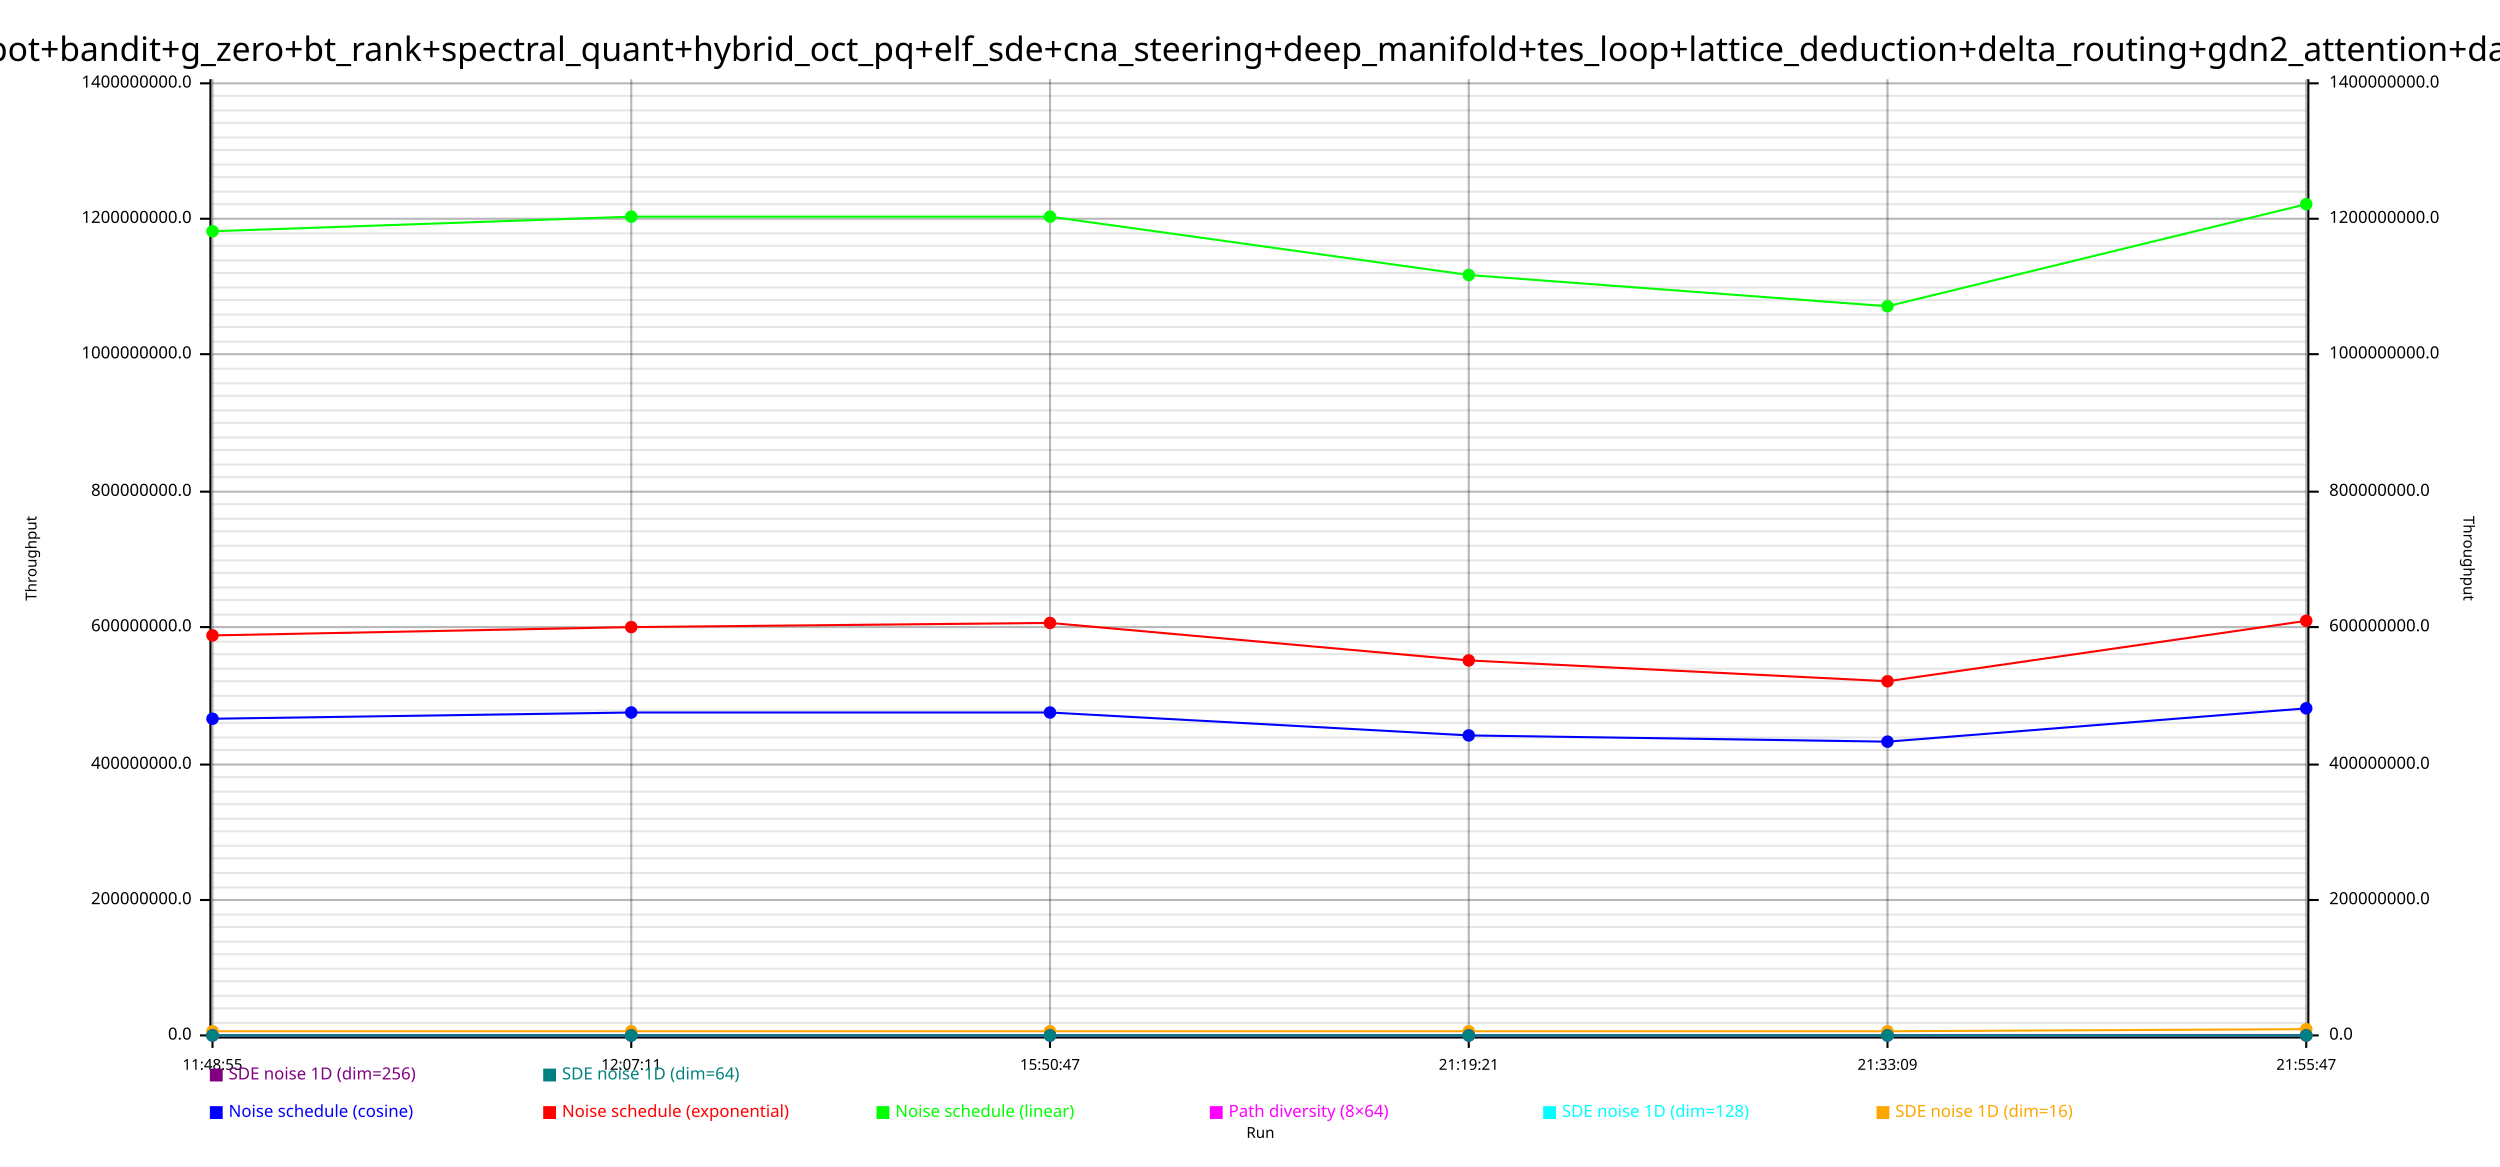
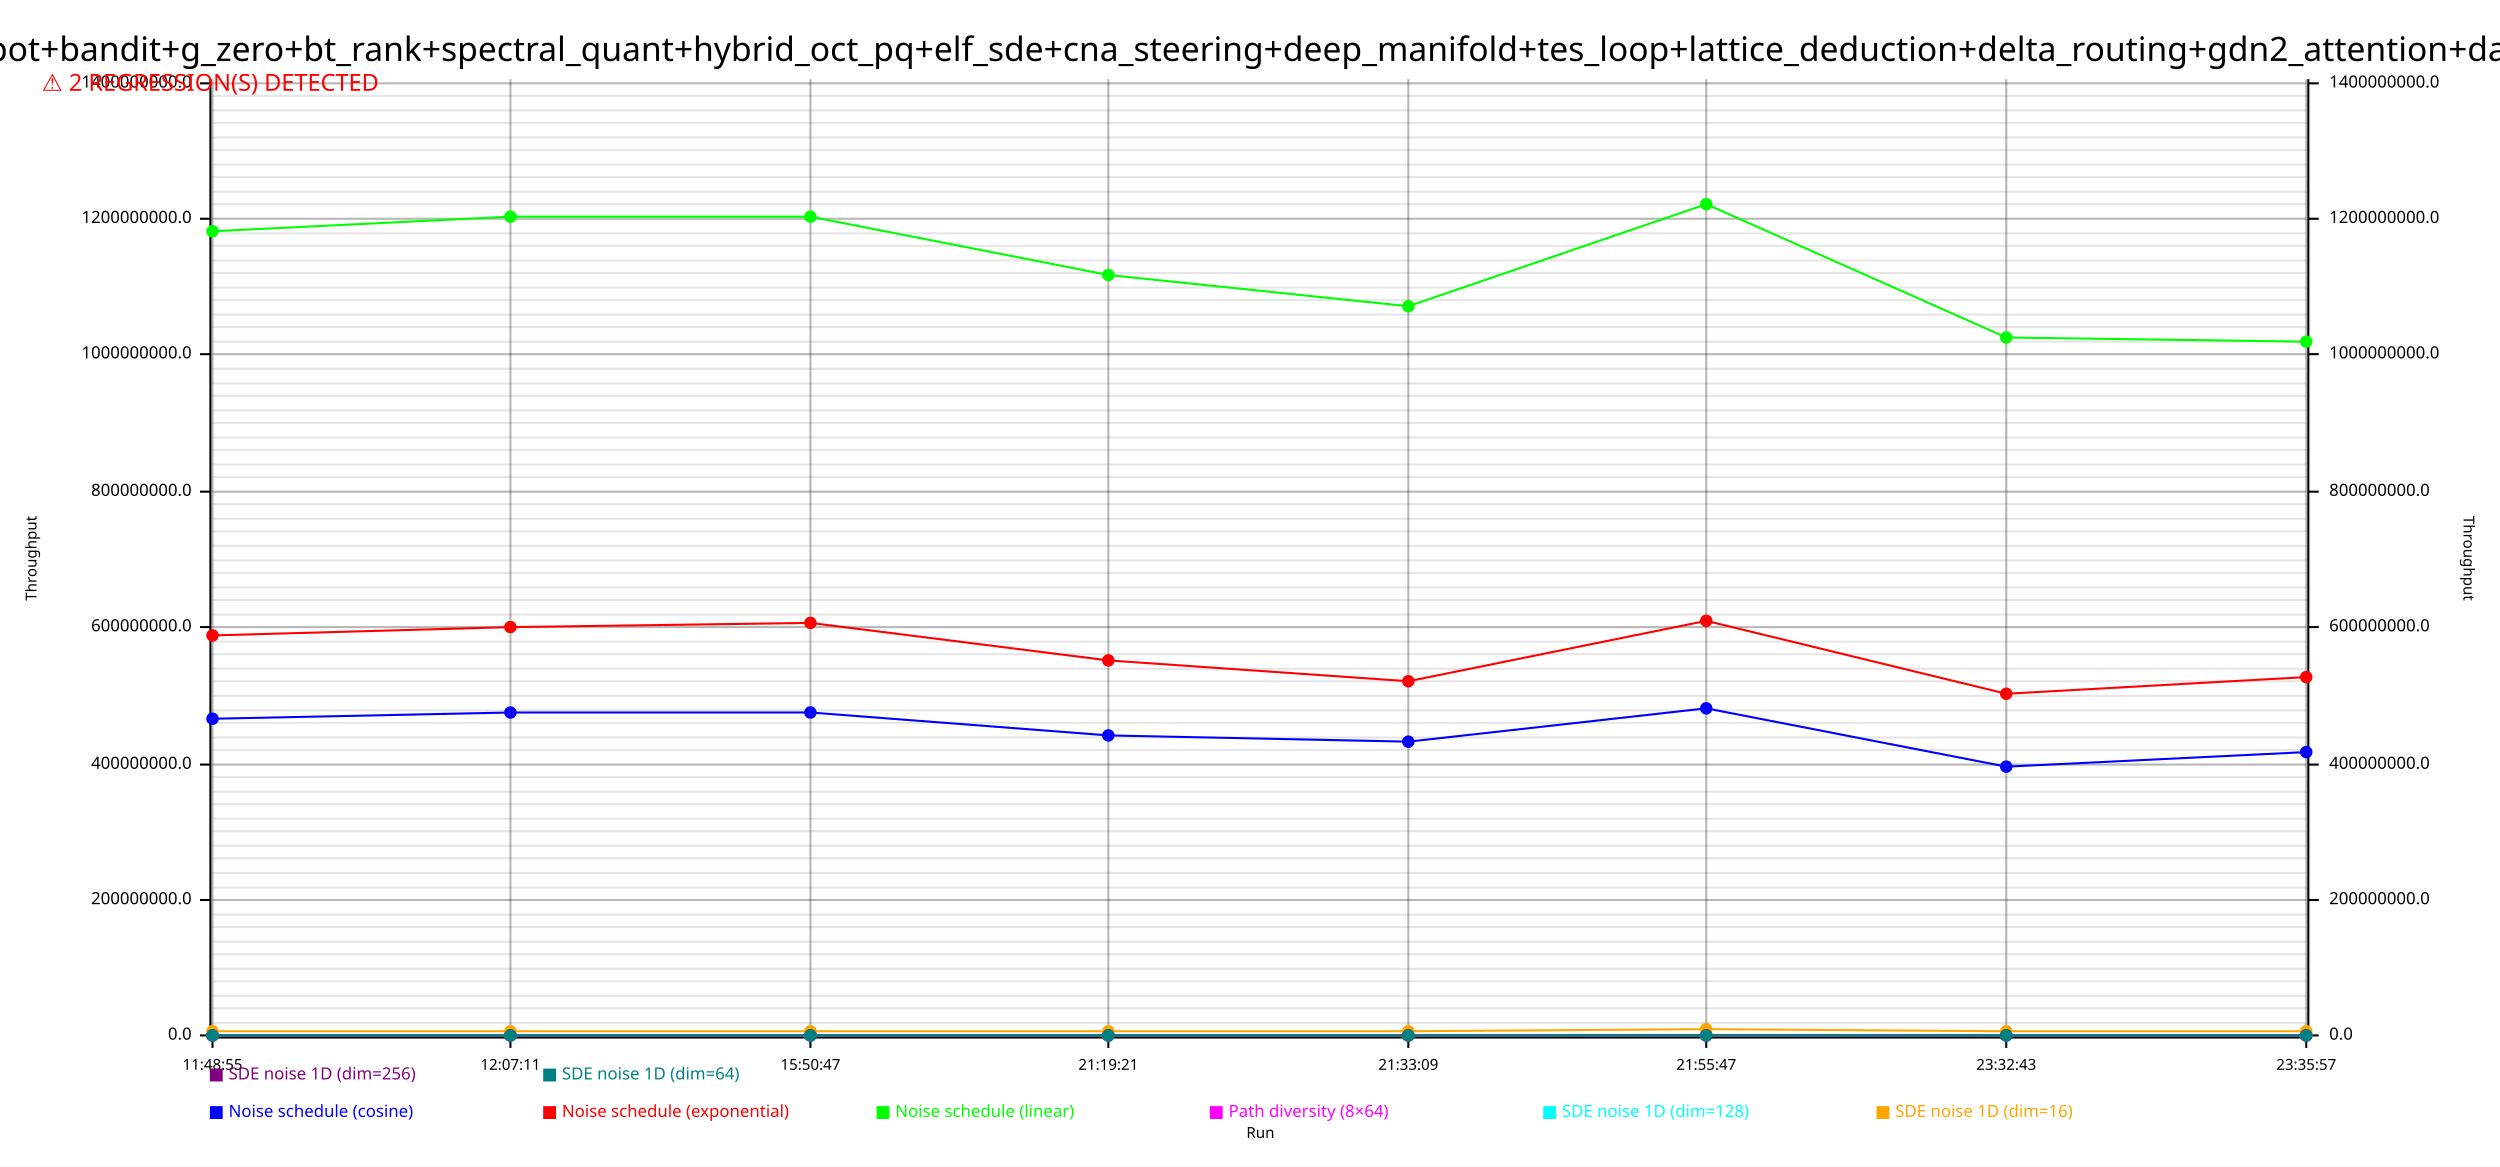
<svg xmlns="http://www.w3.org/2000/svg" width="1200" height="560" viewBox="0 0 1200 560">
  <rect x="0" y="0" width="1200" height="560" opacity="1" fill="#FFFFFF" stroke="none" />
  <text x="600" y="17" dy="0.76em" text-anchor="middle" font-family="sans-serif" font-size="16.129" opacity="1" fill="#000000">
Noise — Time Series [sparse_mlp+domain_latent+ppot+bandit+g_zero+bt_rank+spectral_quant+hybrid_oct_pq+elf_sde+cna_steering+deep_manifold+tes_loop+lattice_deduction+delta_routing+gdn2_attention+dash_attn+dreamer+lt2_looped+plasma_path+tf_loop]
</text>
  <line opacity="0.1" stroke="#000000" stroke-width="1" x1="102" y1="497" x2="102" y2="38" />
-   <line opacity="0.1" stroke="#000000" stroke-width="1" x1="303" y1="497" x2="303" y2="38" />
-   <line opacity="0.1" stroke="#000000" stroke-width="1" x1="504" y1="497" x2="504" y2="38" />
-   <line opacity="0.1" stroke="#000000" stroke-width="1" x1="705" y1="497" x2="705" y2="38" />
-   <line opacity="0.1" stroke="#000000" stroke-width="1" x1="906" y1="497" x2="906" y2="38" />
+   <line opacity="0.1" stroke="#000000" stroke-width="1" x1="245" y1="497" x2="245" y2="38" />
+   <line opacity="0.1" stroke="#000000" stroke-width="1" x1="389" y1="497" x2="389" y2="38" />
+   <line opacity="0.1" stroke="#000000" stroke-width="1" x1="532" y1="497" x2="532" y2="38" />
+   <line opacity="0.1" stroke="#000000" stroke-width="1" x1="676" y1="497" x2="676" y2="38" />
+   <line opacity="0.1" stroke="#000000" stroke-width="1" x1="819" y1="497" x2="819" y2="38" />
+   <line opacity="0.1" stroke="#000000" stroke-width="1" x1="963" y1="497" x2="963" y2="38" />
  <line opacity="0.1" stroke="#000000" stroke-width="1" x1="1107" y1="497" x2="1107" y2="38" />
  <line opacity="0.1" stroke="#000000" stroke-width="1" x1="102" y1="497" x2="1107" y2="497" />
  <line opacity="0.1" stroke="#000000" stroke-width="1" x1="102" y1="491" x2="1107" y2="491" />
  <line opacity="0.1" stroke="#000000" stroke-width="1" x1="102" y1="484" x2="1107" y2="484" />
  <line opacity="0.1" stroke="#000000" stroke-width="1" x1="102" y1="478" x2="1107" y2="478" />
  <line opacity="0.1" stroke="#000000" stroke-width="1" x1="102" y1="471" x2="1107" y2="471" />
  <line opacity="0.1" stroke="#000000" stroke-width="1" x1="102" y1="465" x2="1107" y2="465" />
  <line opacity="0.1" stroke="#000000" stroke-width="1" x1="102" y1="458" x2="1107" y2="458" />
  <line opacity="0.1" stroke="#000000" stroke-width="1" x1="102" y1="452" x2="1107" y2="452" />
  <line opacity="0.1" stroke="#000000" stroke-width="1" x1="102" y1="445" x2="1107" y2="445" />
  <line opacity="0.1" stroke="#000000" stroke-width="1" x1="102" y1="439" x2="1107" y2="439" />
  <line opacity="0.1" stroke="#000000" stroke-width="1" x1="102" y1="432" x2="1107" y2="432" />
  <line opacity="0.1" stroke="#000000" stroke-width="1" x1="102" y1="426" x2="1107" y2="426" />
  <line opacity="0.1" stroke="#000000" stroke-width="1" x1="102" y1="419" x2="1107" y2="419" />
  <line opacity="0.1" stroke="#000000" stroke-width="1" x1="102" y1="412" x2="1107" y2="412" />
  <line opacity="0.1" stroke="#000000" stroke-width="1" x1="102" y1="406" x2="1107" y2="406" />
  <line opacity="0.1" stroke="#000000" stroke-width="1" x1="102" y1="399" x2="1107" y2="399" />
  <line opacity="0.1" stroke="#000000" stroke-width="1" x1="102" y1="393" x2="1107" y2="393" />
  <line opacity="0.1" stroke="#000000" stroke-width="1" x1="102" y1="386" x2="1107" y2="386" />
  <line opacity="0.1" stroke="#000000" stroke-width="1" x1="102" y1="380" x2="1107" y2="380" />
  <line opacity="0.1" stroke="#000000" stroke-width="1" x1="102" y1="373" x2="1107" y2="373" />
  <line opacity="0.1" stroke="#000000" stroke-width="1" x1="102" y1="367" x2="1107" y2="367" />
  <line opacity="0.1" stroke="#000000" stroke-width="1" x1="102" y1="360" x2="1107" y2="360" />
  <line opacity="0.1" stroke="#000000" stroke-width="1" x1="102" y1="354" x2="1107" y2="354" />
  <line opacity="0.1" stroke="#000000" stroke-width="1" x1="102" y1="347" x2="1107" y2="347" />
  <line opacity="0.1" stroke="#000000" stroke-width="1" x1="102" y1="341" x2="1107" y2="341" />
  <line opacity="0.1" stroke="#000000" stroke-width="1" x1="102" y1="334" x2="1107" y2="334" />
  <line opacity="0.1" stroke="#000000" stroke-width="1" x1="102" y1="327" x2="1107" y2="327" />
  <line opacity="0.1" stroke="#000000" stroke-width="1" x1="102" y1="321" x2="1107" y2="321" />
  <line opacity="0.1" stroke="#000000" stroke-width="1" x1="102" y1="314" x2="1107" y2="314" />
  <line opacity="0.1" stroke="#000000" stroke-width="1" x1="102" y1="308" x2="1107" y2="308" />
  <line opacity="0.1" stroke="#000000" stroke-width="1" x1="102" y1="301" x2="1107" y2="301" />
  <line opacity="0.1" stroke="#000000" stroke-width="1" x1="102" y1="295" x2="1107" y2="295" />
  <line opacity="0.1" stroke="#000000" stroke-width="1" x1="102" y1="288" x2="1107" y2="288" />
  <line opacity="0.1" stroke="#000000" stroke-width="1" x1="102" y1="282" x2="1107" y2="282" />
  <line opacity="0.1" stroke="#000000" stroke-width="1" x1="102" y1="275" x2="1107" y2="275" />
  <line opacity="0.1" stroke="#000000" stroke-width="1" x1="102" y1="269" x2="1107" y2="269" />
  <line opacity="0.1" stroke="#000000" stroke-width="1" x1="102" y1="262" x2="1107" y2="262" />
  <line opacity="0.1" stroke="#000000" stroke-width="1" x1="102" y1="255" x2="1107" y2="255" />
  <line opacity="0.1" stroke="#000000" stroke-width="1" x1="102" y1="249" x2="1107" y2="249" />
  <line opacity="0.1" stroke="#000000" stroke-width="1" x1="102" y1="242" x2="1107" y2="242" />
  <line opacity="0.1" stroke="#000000" stroke-width="1" x1="102" y1="236" x2="1107" y2="236" />
  <line opacity="0.1" stroke="#000000" stroke-width="1" x1="102" y1="229" x2="1107" y2="229" />
  <line opacity="0.1" stroke="#000000" stroke-width="1" x1="102" y1="223" x2="1107" y2="223" />
  <line opacity="0.1" stroke="#000000" stroke-width="1" x1="102" y1="216" x2="1107" y2="216" />
  <line opacity="0.1" stroke="#000000" stroke-width="1" x1="102" y1="210" x2="1107" y2="210" />
  <line opacity="0.1" stroke="#000000" stroke-width="1" x1="102" y1="203" x2="1107" y2="203" />
  <line opacity="0.1" stroke="#000000" stroke-width="1" x1="102" y1="197" x2="1107" y2="197" />
  <line opacity="0.1" stroke="#000000" stroke-width="1" x1="102" y1="190" x2="1107" y2="190" />
  <line opacity="0.1" stroke="#000000" stroke-width="1" x1="102" y1="184" x2="1107" y2="184" />
  <line opacity="0.1" stroke="#000000" stroke-width="1" x1="102" y1="177" x2="1107" y2="177" />
  <line opacity="0.1" stroke="#000000" stroke-width="1" x1="102" y1="170" x2="1107" y2="170" />
  <line opacity="0.1" stroke="#000000" stroke-width="1" x1="102" y1="164" x2="1107" y2="164" />
  <line opacity="0.1" stroke="#000000" stroke-width="1" x1="102" y1="157" x2="1107" y2="157" />
  <line opacity="0.1" stroke="#000000" stroke-width="1" x1="102" y1="151" x2="1107" y2="151" />
  <line opacity="0.1" stroke="#000000" stroke-width="1" x1="102" y1="144" x2="1107" y2="144" />
  <line opacity="0.1" stroke="#000000" stroke-width="1" x1="102" y1="138" x2="1107" y2="138" />
  <line opacity="0.1" stroke="#000000" stroke-width="1" x1="102" y1="131" x2="1107" y2="131" />
  <line opacity="0.1" stroke="#000000" stroke-width="1" x1="102" y1="125" x2="1107" y2="125" />
  <line opacity="0.1" stroke="#000000" stroke-width="1" x1="102" y1="118" x2="1107" y2="118" />
  <line opacity="0.1" stroke="#000000" stroke-width="1" x1="102" y1="112" x2="1107" y2="112" />
  <line opacity="0.1" stroke="#000000" stroke-width="1" x1="102" y1="105" x2="1107" y2="105" />
  <line opacity="0.1" stroke="#000000" stroke-width="1" x1="102" y1="98" x2="1107" y2="98" />
  <line opacity="0.1" stroke="#000000" stroke-width="1" x1="102" y1="92" x2="1107" y2="92" />
  <line opacity="0.1" stroke="#000000" stroke-width="1" x1="102" y1="85" x2="1107" y2="85" />
  <line opacity="0.1" stroke="#000000" stroke-width="1" x1="102" y1="79" x2="1107" y2="79" />
  <line opacity="0.1" stroke="#000000" stroke-width="1" x1="102" y1="72" x2="1107" y2="72" />
  <line opacity="0.1" stroke="#000000" stroke-width="1" x1="102" y1="66" x2="1107" y2="66" />
  <line opacity="0.1" stroke="#000000" stroke-width="1" x1="102" y1="59" x2="1107" y2="59" />
  <line opacity="0.1" stroke="#000000" stroke-width="1" x1="102" y1="53" x2="1107" y2="53" />
  <line opacity="0.1" stroke="#000000" stroke-width="1" x1="102" y1="46" x2="1107" y2="46" />
  <line opacity="0.1" stroke="#000000" stroke-width="1" x1="102" y1="40" x2="1107" y2="40" />
  <text x="12" y="268" dy="0.76em" text-anchor="middle" font-family="sans-serif" font-size="7.258" opacity="1" fill="#000000" transform="rotate(270, 12, 268)">
Throughput
</text>
  <text x="605" y="548" dy="-0.5ex" text-anchor="middle" font-family="sans-serif" font-size="7.258" opacity="1" fill="#000000">
Run
</text>
  <text x="1188" y="268" dy="0.76em" text-anchor="middle" font-family="sans-serif" font-size="7.258" opacity="1" fill="#000000" transform="rotate(90, 1188, 268)">
Throughput
</text>
  <line opacity="0.2" stroke="#000000" stroke-width="1" x1="102" y1="497" x2="102" y2="38" />
-   <line opacity="0.2" stroke="#000000" stroke-width="1" x1="303" y1="497" x2="303" y2="38" />
-   <line opacity="0.2" stroke="#000000" stroke-width="1" x1="504" y1="497" x2="504" y2="38" />
-   <line opacity="0.2" stroke="#000000" stroke-width="1" x1="705" y1="497" x2="705" y2="38" />
-   <line opacity="0.2" stroke="#000000" stroke-width="1" x1="906" y1="497" x2="906" y2="38" />
+   <line opacity="0.2" stroke="#000000" stroke-width="1" x1="245" y1="497" x2="245" y2="38" />
+   <line opacity="0.2" stroke="#000000" stroke-width="1" x1="389" y1="497" x2="389" y2="38" />
+   <line opacity="0.2" stroke="#000000" stroke-width="1" x1="532" y1="497" x2="532" y2="38" />
+   <line opacity="0.2" stroke="#000000" stroke-width="1" x1="676" y1="497" x2="676" y2="38" />
+   <line opacity="0.2" stroke="#000000" stroke-width="1" x1="819" y1="497" x2="819" y2="38" />
+   <line opacity="0.2" stroke="#000000" stroke-width="1" x1="963" y1="497" x2="963" y2="38" />
  <line opacity="0.2" stroke="#000000" stroke-width="1" x1="1107" y1="497" x2="1107" y2="38" />
  <line opacity="0.2" stroke="#000000" stroke-width="1" x1="102" y1="497" x2="1107" y2="497" />
  <line opacity="0.2" stroke="#000000" stroke-width="1" x1="102" y1="432" x2="1107" y2="432" />
  <line opacity="0.2" stroke="#000000" stroke-width="1" x1="102" y1="367" x2="1107" y2="367" />
  <line opacity="0.2" stroke="#000000" stroke-width="1" x1="102" y1="301" x2="1107" y2="301" />
  <line opacity="0.2" stroke="#000000" stroke-width="1" x1="102" y1="236" x2="1107" y2="236" />
  <line opacity="0.2" stroke="#000000" stroke-width="1" x1="102" y1="170" x2="1107" y2="170" />
  <line opacity="0.2" stroke="#000000" stroke-width="1" x1="102" y1="105" x2="1107" y2="105" />
  <line opacity="0.2" stroke="#000000" stroke-width="1" x1="102" y1="40" x2="1107" y2="40" />
  <polyline fill="none" opacity="1" stroke="#000000" stroke-width="1" points="101,38 101,497 " />
  <text x="92" y="497" dy="0.5ex" text-anchor="end" font-family="sans-serif" font-size="8.065" opacity="1" fill="#000000">
0.0
</text>
  <polyline fill="none" opacity="1" stroke="#000000" stroke-width="1" points="96,497 101,497 " />
  <text x="92" y="432" dy="0.5ex" text-anchor="end" font-family="sans-serif" font-size="8.065" opacity="1" fill="#000000">
200000000.0
</text>
  <polyline fill="none" opacity="1" stroke="#000000" stroke-width="1" points="96,432 101,432 " />
  <text x="92" y="367" dy="0.5ex" text-anchor="end" font-family="sans-serif" font-size="8.065" opacity="1" fill="#000000">
400000000.0
</text>
  <polyline fill="none" opacity="1" stroke="#000000" stroke-width="1" points="96,367 101,367 " />
  <text x="92" y="301" dy="0.5ex" text-anchor="end" font-family="sans-serif" font-size="8.065" opacity="1" fill="#000000">
600000000.0
</text>
  <polyline fill="none" opacity="1" stroke="#000000" stroke-width="1" points="96,301 101,301 " />
  <text x="92" y="236" dy="0.5ex" text-anchor="end" font-family="sans-serif" font-size="8.065" opacity="1" fill="#000000">
800000000.0
</text>
  <polyline fill="none" opacity="1" stroke="#000000" stroke-width="1" points="96,236 101,236 " />
  <text x="92" y="170" dy="0.5ex" text-anchor="end" font-family="sans-serif" font-size="8.065" opacity="1" fill="#000000">
1000000000.0
</text>
  <polyline fill="none" opacity="1" stroke="#000000" stroke-width="1" points="96,170 101,170 " />
  <text x="92" y="105" dy="0.5ex" text-anchor="end" font-family="sans-serif" font-size="8.065" opacity="1" fill="#000000">
1200000000.0
</text>
  <polyline fill="none" opacity="1" stroke="#000000" stroke-width="1" points="96,105 101,105 " />
  <text x="92" y="40" dy="0.5ex" text-anchor="end" font-family="sans-serif" font-size="8.065" opacity="1" fill="#000000">
1400000000.0
</text>
  <polyline fill="none" opacity="1" stroke="#000000" stroke-width="1" points="96,40 101,40 " />
  <polyline fill="none" opacity="1" stroke="#000000" stroke-width="1" points="102,498 1107,498 " />
  <text x="102" y="508" dy="0.76em" text-anchor="middle" font-family="sans-serif" font-size="7.258" opacity="1" fill="#000000">
11:48:55
</text>
  <polyline fill="none" opacity="1" stroke="#000000" stroke-width="1" points="102,498 102,503 " />
-   <text x="303" y="508" dy="0.76em" text-anchor="middle" font-family="sans-serif" font-size="7.258" opacity="1" fill="#000000">
+   <text x="245" y="508" dy="0.76em" text-anchor="middle" font-family="sans-serif" font-size="7.258" opacity="1" fill="#000000">
12:07:11
</text>
-   <polyline fill="none" opacity="1" stroke="#000000" stroke-width="1" points="303,498 303,503 " />
-   <text x="504" y="508" dy="0.76em" text-anchor="middle" font-family="sans-serif" font-size="7.258" opacity="1" fill="#000000">
+   <polyline fill="none" opacity="1" stroke="#000000" stroke-width="1" points="245,498 245,503 " />
+   <text x="389" y="508" dy="0.76em" text-anchor="middle" font-family="sans-serif" font-size="7.258" opacity="1" fill="#000000">
15:50:47
</text>
-   <polyline fill="none" opacity="1" stroke="#000000" stroke-width="1" points="504,498 504,503 " />
-   <text x="705" y="508" dy="0.76em" text-anchor="middle" font-family="sans-serif" font-size="7.258" opacity="1" fill="#000000">
+   <polyline fill="none" opacity="1" stroke="#000000" stroke-width="1" points="389,498 389,503 " />
+   <text x="532" y="508" dy="0.76em" text-anchor="middle" font-family="sans-serif" font-size="7.258" opacity="1" fill="#000000">
21:19:21
</text>
-   <polyline fill="none" opacity="1" stroke="#000000" stroke-width="1" points="705,498 705,503 " />
-   <text x="906" y="508" dy="0.76em" text-anchor="middle" font-family="sans-serif" font-size="7.258" opacity="1" fill="#000000">
+   <polyline fill="none" opacity="1" stroke="#000000" stroke-width="1" points="532,498 532,503 " />
+   <text x="676" y="508" dy="0.76em" text-anchor="middle" font-family="sans-serif" font-size="7.258" opacity="1" fill="#000000">
21:33:09
</text>
-   <polyline fill="none" opacity="1" stroke="#000000" stroke-width="1" points="906,498 906,503 " />
+   <polyline fill="none" opacity="1" stroke="#000000" stroke-width="1" points="676,498 676,503 " />
+   <text x="819" y="508" dy="0.76em" text-anchor="middle" font-family="sans-serif" font-size="7.258" opacity="1" fill="#000000">
+ 21:55:47
+ </text>
+   <polyline fill="none" opacity="1" stroke="#000000" stroke-width="1" points="819,498 819,503 " />
+   <text x="963" y="508" dy="0.76em" text-anchor="middle" font-family="sans-serif" font-size="7.258" opacity="1" fill="#000000">
+ 23:32:43
+ </text>
+   <polyline fill="none" opacity="1" stroke="#000000" stroke-width="1" points="963,498 963,503 " />
  <text x="1107" y="508" dy="0.76em" text-anchor="middle" font-family="sans-serif" font-size="7.258" opacity="1" fill="#000000">
- 21:55:47
+ 23:35:57
</text>
  <polyline fill="none" opacity="1" stroke="#000000" stroke-width="1" points="1107,498 1107,503 " />
  <polyline fill="none" opacity="1" stroke="#000000" stroke-width="1" points="1108,38 1108,497 " />
  <text x="1118" y="497" dy="0.5ex" text-anchor="start" font-family="sans-serif" font-size="8.065" opacity="1" fill="#000000">
0.0
</text>
  <polyline fill="none" opacity="1" stroke="#000000" stroke-width="1" points="1108,497 1113,497 " />
  <text x="1118" y="432" dy="0.5ex" text-anchor="start" font-family="sans-serif" font-size="8.065" opacity="1" fill="#000000">
200000000.0
</text>
  <polyline fill="none" opacity="1" stroke="#000000" stroke-width="1" points="1108,432 1113,432 " />
  <text x="1118" y="367" dy="0.5ex" text-anchor="start" font-family="sans-serif" font-size="8.065" opacity="1" fill="#000000">
400000000.0
</text>
  <polyline fill="none" opacity="1" stroke="#000000" stroke-width="1" points="1108,367 1113,367 " />
  <text x="1118" y="301" dy="0.5ex" text-anchor="start" font-family="sans-serif" font-size="8.065" opacity="1" fill="#000000">
600000000.0
</text>
  <polyline fill="none" opacity="1" stroke="#000000" stroke-width="1" points="1108,301 1113,301 " />
  <text x="1118" y="236" dy="0.5ex" text-anchor="start" font-family="sans-serif" font-size="8.065" opacity="1" fill="#000000">
800000000.0
</text>
  <polyline fill="none" opacity="1" stroke="#000000" stroke-width="1" points="1108,236 1113,236 " />
  <text x="1118" y="170" dy="0.5ex" text-anchor="start" font-family="sans-serif" font-size="8.065" opacity="1" fill="#000000">
1000000000.0
</text>
  <polyline fill="none" opacity="1" stroke="#000000" stroke-width="1" points="1108,170 1113,170 " />
  <text x="1118" y="105" dy="0.5ex" text-anchor="start" font-family="sans-serif" font-size="8.065" opacity="1" fill="#000000">
1200000000.0
</text>
  <polyline fill="none" opacity="1" stroke="#000000" stroke-width="1" points="1108,105 1113,105 " />
  <text x="1118" y="40" dy="0.5ex" text-anchor="start" font-family="sans-serif" font-size="8.065" opacity="1" fill="#000000">
1400000000.0
</text>
  <polyline fill="none" opacity="1" stroke="#000000" stroke-width="1" points="1108,40 1113,40 " />
-   <polyline fill="none" opacity="1" stroke="#0000FF" stroke-width="1" points="102,345 303,342 504,342 705,353 906,356 1107,340 " />
+   <polyline fill="none" opacity="1" stroke="#0000FF" stroke-width="1" points="102,345 245,342 389,342 532,353 676,356 819,340 963,368 1107,361 " />
  <circle cx="102" cy="345" r="3" opacity="1" fill="#0000FF" stroke="none" stroke-width="1" />
-   <circle cx="303" cy="342" r="3" opacity="1" fill="#0000FF" stroke="none" stroke-width="1" />
-   <circle cx="504" cy="342" r="3" opacity="1" fill="#0000FF" stroke="none" stroke-width="1" />
-   <circle cx="705" cy="353" r="3" opacity="1" fill="#0000FF" stroke="none" stroke-width="1" />
-   <circle cx="906" cy="356" r="3" opacity="1" fill="#0000FF" stroke="none" stroke-width="1" />
-   <circle cx="1107" cy="340" r="3" opacity="1" fill="#0000FF" stroke="none" stroke-width="1" />
+   <circle cx="245" cy="342" r="3" opacity="1" fill="#0000FF" stroke="none" stroke-width="1" />
+   <circle cx="389" cy="342" r="3" opacity="1" fill="#0000FF" stroke="none" stroke-width="1" />
+   <circle cx="532" cy="353" r="3" opacity="1" fill="#0000FF" stroke="none" stroke-width="1" />
+   <circle cx="676" cy="356" r="3" opacity="1" fill="#0000FF" stroke="none" stroke-width="1" />
+   <circle cx="819" cy="340" r="3" opacity="1" fill="#0000FF" stroke="none" stroke-width="1" />
+   <circle cx="963" cy="368" r="3" opacity="1" fill="#0000FF" stroke="none" stroke-width="1" />
+   <circle cx="1107" cy="361" r="3" opacity="1" fill="#0000FF" stroke="none" stroke-width="1" />
  <text x="100" y="530" dy="0.76em" text-anchor="start" font-family="sans-serif" font-size="8.065" opacity="1" fill="#0000FF">
■ Noise schedule (cosine)
</text>
-   <polyline fill="none" opacity="1" stroke="#FF0000" stroke-width="1" points="102,305 303,301 504,299 705,317 906,327 1107,298 " />
+   <polyline fill="none" opacity="1" stroke="#FF0000" stroke-width="1" points="102,305 245,301 389,299 532,317 676,327 819,298 963,333 1107,325 " />
  <circle cx="102" cy="305" r="3" opacity="1" fill="#FF0000" stroke="none" stroke-width="1" />
-   <circle cx="303" cy="301" r="3" opacity="1" fill="#FF0000" stroke="none" stroke-width="1" />
-   <circle cx="504" cy="299" r="3" opacity="1" fill="#FF0000" stroke="none" stroke-width="1" />
-   <circle cx="705" cy="317" r="3" opacity="1" fill="#FF0000" stroke="none" stroke-width="1" />
-   <circle cx="906" cy="327" r="3" opacity="1" fill="#FF0000" stroke="none" stroke-width="1" />
-   <circle cx="1107" cy="298" r="3" opacity="1" fill="#FF0000" stroke="none" stroke-width="1" />
+   <circle cx="245" cy="301" r="3" opacity="1" fill="#FF0000" stroke="none" stroke-width="1" />
+   <circle cx="389" cy="299" r="3" opacity="1" fill="#FF0000" stroke="none" stroke-width="1" />
+   <circle cx="532" cy="317" r="3" opacity="1" fill="#FF0000" stroke="none" stroke-width="1" />
+   <circle cx="676" cy="327" r="3" opacity="1" fill="#FF0000" stroke="none" stroke-width="1" />
+   <circle cx="819" cy="298" r="3" opacity="1" fill="#FF0000" stroke="none" stroke-width="1" />
+   <circle cx="963" cy="333" r="3" opacity="1" fill="#FF0000" stroke="none" stroke-width="1" />
+   <circle cx="1107" cy="325" r="3" opacity="1" fill="#FF0000" stroke="none" stroke-width="1" />
  <text x="260" y="530" dy="0.76em" text-anchor="start" font-family="sans-serif" font-size="8.065" opacity="1" fill="#FF0000">
■ Noise schedule (exponential)
</text>
-   <polyline fill="none" opacity="1" stroke="#00FF00" stroke-width="1" points="102,111 303,104 504,104 705,132 906,147 1107,98 " />
+   <polyline fill="none" opacity="1" stroke="#00FF00" stroke-width="1" points="102,111 245,104 389,104 532,132 676,147 819,98 963,162 1107,164 " />
  <circle cx="102" cy="111" r="3" opacity="1" fill="#00FF00" stroke="none" stroke-width="1" />
-   <circle cx="303" cy="104" r="3" opacity="1" fill="#00FF00" stroke="none" stroke-width="1" />
-   <circle cx="504" cy="104" r="3" opacity="1" fill="#00FF00" stroke="none" stroke-width="1" />
-   <circle cx="705" cy="132" r="3" opacity="1" fill="#00FF00" stroke="none" stroke-width="1" />
-   <circle cx="906" cy="147" r="3" opacity="1" fill="#00FF00" stroke="none" stroke-width="1" />
-   <circle cx="1107" cy="98" r="3" opacity="1" fill="#00FF00" stroke="none" stroke-width="1" />
+   <circle cx="245" cy="104" r="3" opacity="1" fill="#00FF00" stroke="none" stroke-width="1" />
+   <circle cx="389" cy="104" r="3" opacity="1" fill="#00FF00" stroke="none" stroke-width="1" />
+   <circle cx="532" cy="132" r="3" opacity="1" fill="#00FF00" stroke="none" stroke-width="1" />
+   <circle cx="676" cy="147" r="3" opacity="1" fill="#00FF00" stroke="none" stroke-width="1" />
+   <circle cx="819" cy="98" r="3" opacity="1" fill="#00FF00" stroke="none" stroke-width="1" />
+   <circle cx="963" cy="162" r="3" opacity="1" fill="#00FF00" stroke="none" stroke-width="1" />
+   <circle cx="1107" cy="164" r="3" opacity="1" fill="#00FF00" stroke="none" stroke-width="1" />
  <text x="420" y="530" dy="0.76em" text-anchor="start" font-family="sans-serif" font-size="8.065" opacity="1" fill="#00FF00">
■ Noise schedule (linear)
</text>
-   <polyline fill="none" opacity="1" stroke="#FF00FF" stroke-width="1" points="102,497 303,497 504,497 705,497 906,497 1107,497 " />
+   <polyline fill="none" opacity="1" stroke="#FF00FF" stroke-width="1" points="102,497 245,497 389,497 532,497 676,497 819,497 963,497 1107,497 " />
  <circle cx="102" cy="497" r="3" opacity="1" fill="#FF00FF" stroke="none" stroke-width="1" />
-   <circle cx="303" cy="497" r="3" opacity="1" fill="#FF00FF" stroke="none" stroke-width="1" />
-   <circle cx="504" cy="497" r="3" opacity="1" fill="#FF00FF" stroke="none" stroke-width="1" />
-   <circle cx="705" cy="497" r="3" opacity="1" fill="#FF00FF" stroke="none" stroke-width="1" />
-   <circle cx="906" cy="497" r="3" opacity="1" fill="#FF00FF" stroke="none" stroke-width="1" />
+   <circle cx="245" cy="497" r="3" opacity="1" fill="#FF00FF" stroke="none" stroke-width="1" />
+   <circle cx="389" cy="497" r="3" opacity="1" fill="#FF00FF" stroke="none" stroke-width="1" />
+   <circle cx="532" cy="497" r="3" opacity="1" fill="#FF00FF" stroke="none" stroke-width="1" />
+   <circle cx="676" cy="497" r="3" opacity="1" fill="#FF00FF" stroke="none" stroke-width="1" />
+   <circle cx="819" cy="497" r="3" opacity="1" fill="#FF00FF" stroke="none" stroke-width="1" />
+   <circle cx="963" cy="497" r="3" opacity="1" fill="#FF00FF" stroke="none" stroke-width="1" />
  <circle cx="1107" cy="497" r="3" opacity="1" fill="#FF00FF" stroke="none" stroke-width="1" />
  <text x="580" y="530" dy="0.76em" text-anchor="start" font-family="sans-serif" font-size="8.065" opacity="1" fill="#FF00FF">
■ Path diversity (8×64)
</text>
-   <polyline fill="none" opacity="1" stroke="#00FFFF" stroke-width="1" points="102,497 303,497 504,497 705,497 906,497 1107,497 " />
+   <polyline fill="none" opacity="1" stroke="#00FFFF" stroke-width="1" points="102,497 245,497 389,497 532,497 676,497 819,497 963,497 1107,497 " />
  <circle cx="102" cy="497" r="3" opacity="1" fill="#00FFFF" stroke="none" stroke-width="1" />
-   <circle cx="303" cy="497" r="3" opacity="1" fill="#00FFFF" stroke="none" stroke-width="1" />
-   <circle cx="504" cy="497" r="3" opacity="1" fill="#00FFFF" stroke="none" stroke-width="1" />
-   <circle cx="705" cy="497" r="3" opacity="1" fill="#00FFFF" stroke="none" stroke-width="1" />
-   <circle cx="906" cy="497" r="3" opacity="1" fill="#00FFFF" stroke="none" stroke-width="1" />
+   <circle cx="245" cy="497" r="3" opacity="1" fill="#00FFFF" stroke="none" stroke-width="1" />
+   <circle cx="389" cy="497" r="3" opacity="1" fill="#00FFFF" stroke="none" stroke-width="1" />
+   <circle cx="532" cy="497" r="3" opacity="1" fill="#00FFFF" stroke="none" stroke-width="1" />
+   <circle cx="676" cy="497" r="3" opacity="1" fill="#00FFFF" stroke="none" stroke-width="1" />
+   <circle cx="819" cy="497" r="3" opacity="1" fill="#00FFFF" stroke="none" stroke-width="1" />
+   <circle cx="963" cy="497" r="3" opacity="1" fill="#00FFFF" stroke="none" stroke-width="1" />
  <circle cx="1107" cy="497" r="3" opacity="1" fill="#00FFFF" stroke="none" stroke-width="1" />
  <text x="740" y="530" dy="0.76em" text-anchor="start" font-family="sans-serif" font-size="8.065" opacity="1" fill="#00FFFF">
■ SDE noise 1D (dim=128)
</text>
-   <polyline fill="none" opacity="1" stroke="#FFA500" stroke-width="1" points="102,495 303,495 504,495 705,495 906,495 1107,494 " />
+   <polyline fill="none" opacity="1" stroke="#FFA500" stroke-width="1" points="102,495 245,495 389,495 532,495 676,495 819,494 963,495 1107,495 " />
  <circle cx="102" cy="495" r="3" opacity="1" fill="#FFA500" stroke="none" stroke-width="1" />
-   <circle cx="303" cy="495" r="3" opacity="1" fill="#FFA500" stroke="none" stroke-width="1" />
-   <circle cx="504" cy="495" r="3" opacity="1" fill="#FFA500" stroke="none" stroke-width="1" />
-   <circle cx="705" cy="495" r="3" opacity="1" fill="#FFA500" stroke="none" stroke-width="1" />
-   <circle cx="906" cy="495" r="3" opacity="1" fill="#FFA500" stroke="none" stroke-width="1" />
-   <circle cx="1107" cy="494" r="3" opacity="1" fill="#FFA500" stroke="none" stroke-width="1" />
+   <circle cx="245" cy="495" r="3" opacity="1" fill="#FFA500" stroke="none" stroke-width="1" />
+   <circle cx="389" cy="495" r="3" opacity="1" fill="#FFA500" stroke="none" stroke-width="1" />
+   <circle cx="532" cy="495" r="3" opacity="1" fill="#FFA500" stroke="none" stroke-width="1" />
+   <circle cx="676" cy="495" r="3" opacity="1" fill="#FFA500" stroke="none" stroke-width="1" />
+   <circle cx="819" cy="494" r="3" opacity="1" fill="#FFA500" stroke="none" stroke-width="1" />
+   <circle cx="963" cy="495" r="3" opacity="1" fill="#FFA500" stroke="none" stroke-width="1" />
+   <circle cx="1107" cy="495" r="3" opacity="1" fill="#FFA500" stroke="none" stroke-width="1" />
  <text x="900" y="530" dy="0.76em" text-anchor="start" font-family="sans-serif" font-size="8.065" opacity="1" fill="#FFA500">
■ SDE noise 1D (dim=16)
</text>
-   <polyline fill="none" opacity="1" stroke="#800080" stroke-width="1" points="102,497 303,497 504,497 705,497 906,497 1107,497 " />
+   <polyline fill="none" opacity="1" stroke="#800080" stroke-width="1" points="102,497 245,497 389,497 532,497 676,497 819,497 963,497 1107,497 " />
  <circle cx="102" cy="497" r="3" opacity="1" fill="#800080" stroke="none" stroke-width="1" />
-   <circle cx="303" cy="497" r="3" opacity="1" fill="#800080" stroke="none" stroke-width="1" />
-   <circle cx="504" cy="497" r="3" opacity="1" fill="#800080" stroke="none" stroke-width="1" />
-   <circle cx="705" cy="497" r="3" opacity="1" fill="#800080" stroke="none" stroke-width="1" />
-   <circle cx="906" cy="497" r="3" opacity="1" fill="#800080" stroke="none" stroke-width="1" />
+   <circle cx="245" cy="497" r="3" opacity="1" fill="#800080" stroke="none" stroke-width="1" />
+   <circle cx="389" cy="497" r="3" opacity="1" fill="#800080" stroke="none" stroke-width="1" />
+   <circle cx="532" cy="497" r="3" opacity="1" fill="#800080" stroke="none" stroke-width="1" />
+   <circle cx="676" cy="497" r="3" opacity="1" fill="#800080" stroke="none" stroke-width="1" />
+   <circle cx="819" cy="497" r="3" opacity="1" fill="#800080" stroke="none" stroke-width="1" />
+   <circle cx="963" cy="497" r="3" opacity="1" fill="#800080" stroke="none" stroke-width="1" />
  <circle cx="1107" cy="497" r="3" opacity="1" fill="#800080" stroke="none" stroke-width="1" />
  <text x="100" y="512" dy="0.76em" text-anchor="start" font-family="sans-serif" font-size="8.065" opacity="1" fill="#800080">
■ SDE noise 1D (dim=256)
</text>
-   <polyline fill="none" opacity="1" stroke="#008080" stroke-width="1" points="102,497 303,497 504,497 705,497 906,497 1107,497 " />
+   <polyline fill="none" opacity="1" stroke="#008080" stroke-width="1" points="102,497 245,497 389,497 532,497 676,497 819,497 963,497 1107,497 " />
  <circle cx="102" cy="497" r="3" opacity="1" fill="#008080" stroke="none" stroke-width="1" />
-   <circle cx="303" cy="497" r="3" opacity="1" fill="#008080" stroke="none" stroke-width="1" />
-   <circle cx="504" cy="497" r="3" opacity="1" fill="#008080" stroke="none" stroke-width="1" />
-   <circle cx="705" cy="497" r="3" opacity="1" fill="#008080" stroke="none" stroke-width="1" />
-   <circle cx="906" cy="497" r="3" opacity="1" fill="#008080" stroke="none" stroke-width="1" />
+   <circle cx="245" cy="497" r="3" opacity="1" fill="#008080" stroke="none" stroke-width="1" />
+   <circle cx="389" cy="497" r="3" opacity="1" fill="#008080" stroke="none" stroke-width="1" />
+   <circle cx="532" cy="497" r="3" opacity="1" fill="#008080" stroke="none" stroke-width="1" />
+   <circle cx="676" cy="497" r="3" opacity="1" fill="#008080" stroke="none" stroke-width="1" />
+   <circle cx="819" cy="497" r="3" opacity="1" fill="#008080" stroke="none" stroke-width="1" />
+   <circle cx="963" cy="497" r="3" opacity="1" fill="#008080" stroke="none" stroke-width="1" />
  <circle cx="1107" cy="497" r="3" opacity="1" fill="#008080" stroke="none" stroke-width="1" />
  <text x="260" y="512" dy="0.76em" text-anchor="start" font-family="sans-serif" font-size="8.065" opacity="1" fill="#008080">
■ SDE noise 1D (dim=64)
</text>
+   <text x="20" y="35" dy="0.76em" text-anchor="start" font-family="sans-serif" font-size="11.29" opacity="1" fill="#FF0000">
+ ⚠ 2 REGRESSION(S) DETECTED
+ </text>
</svg>
